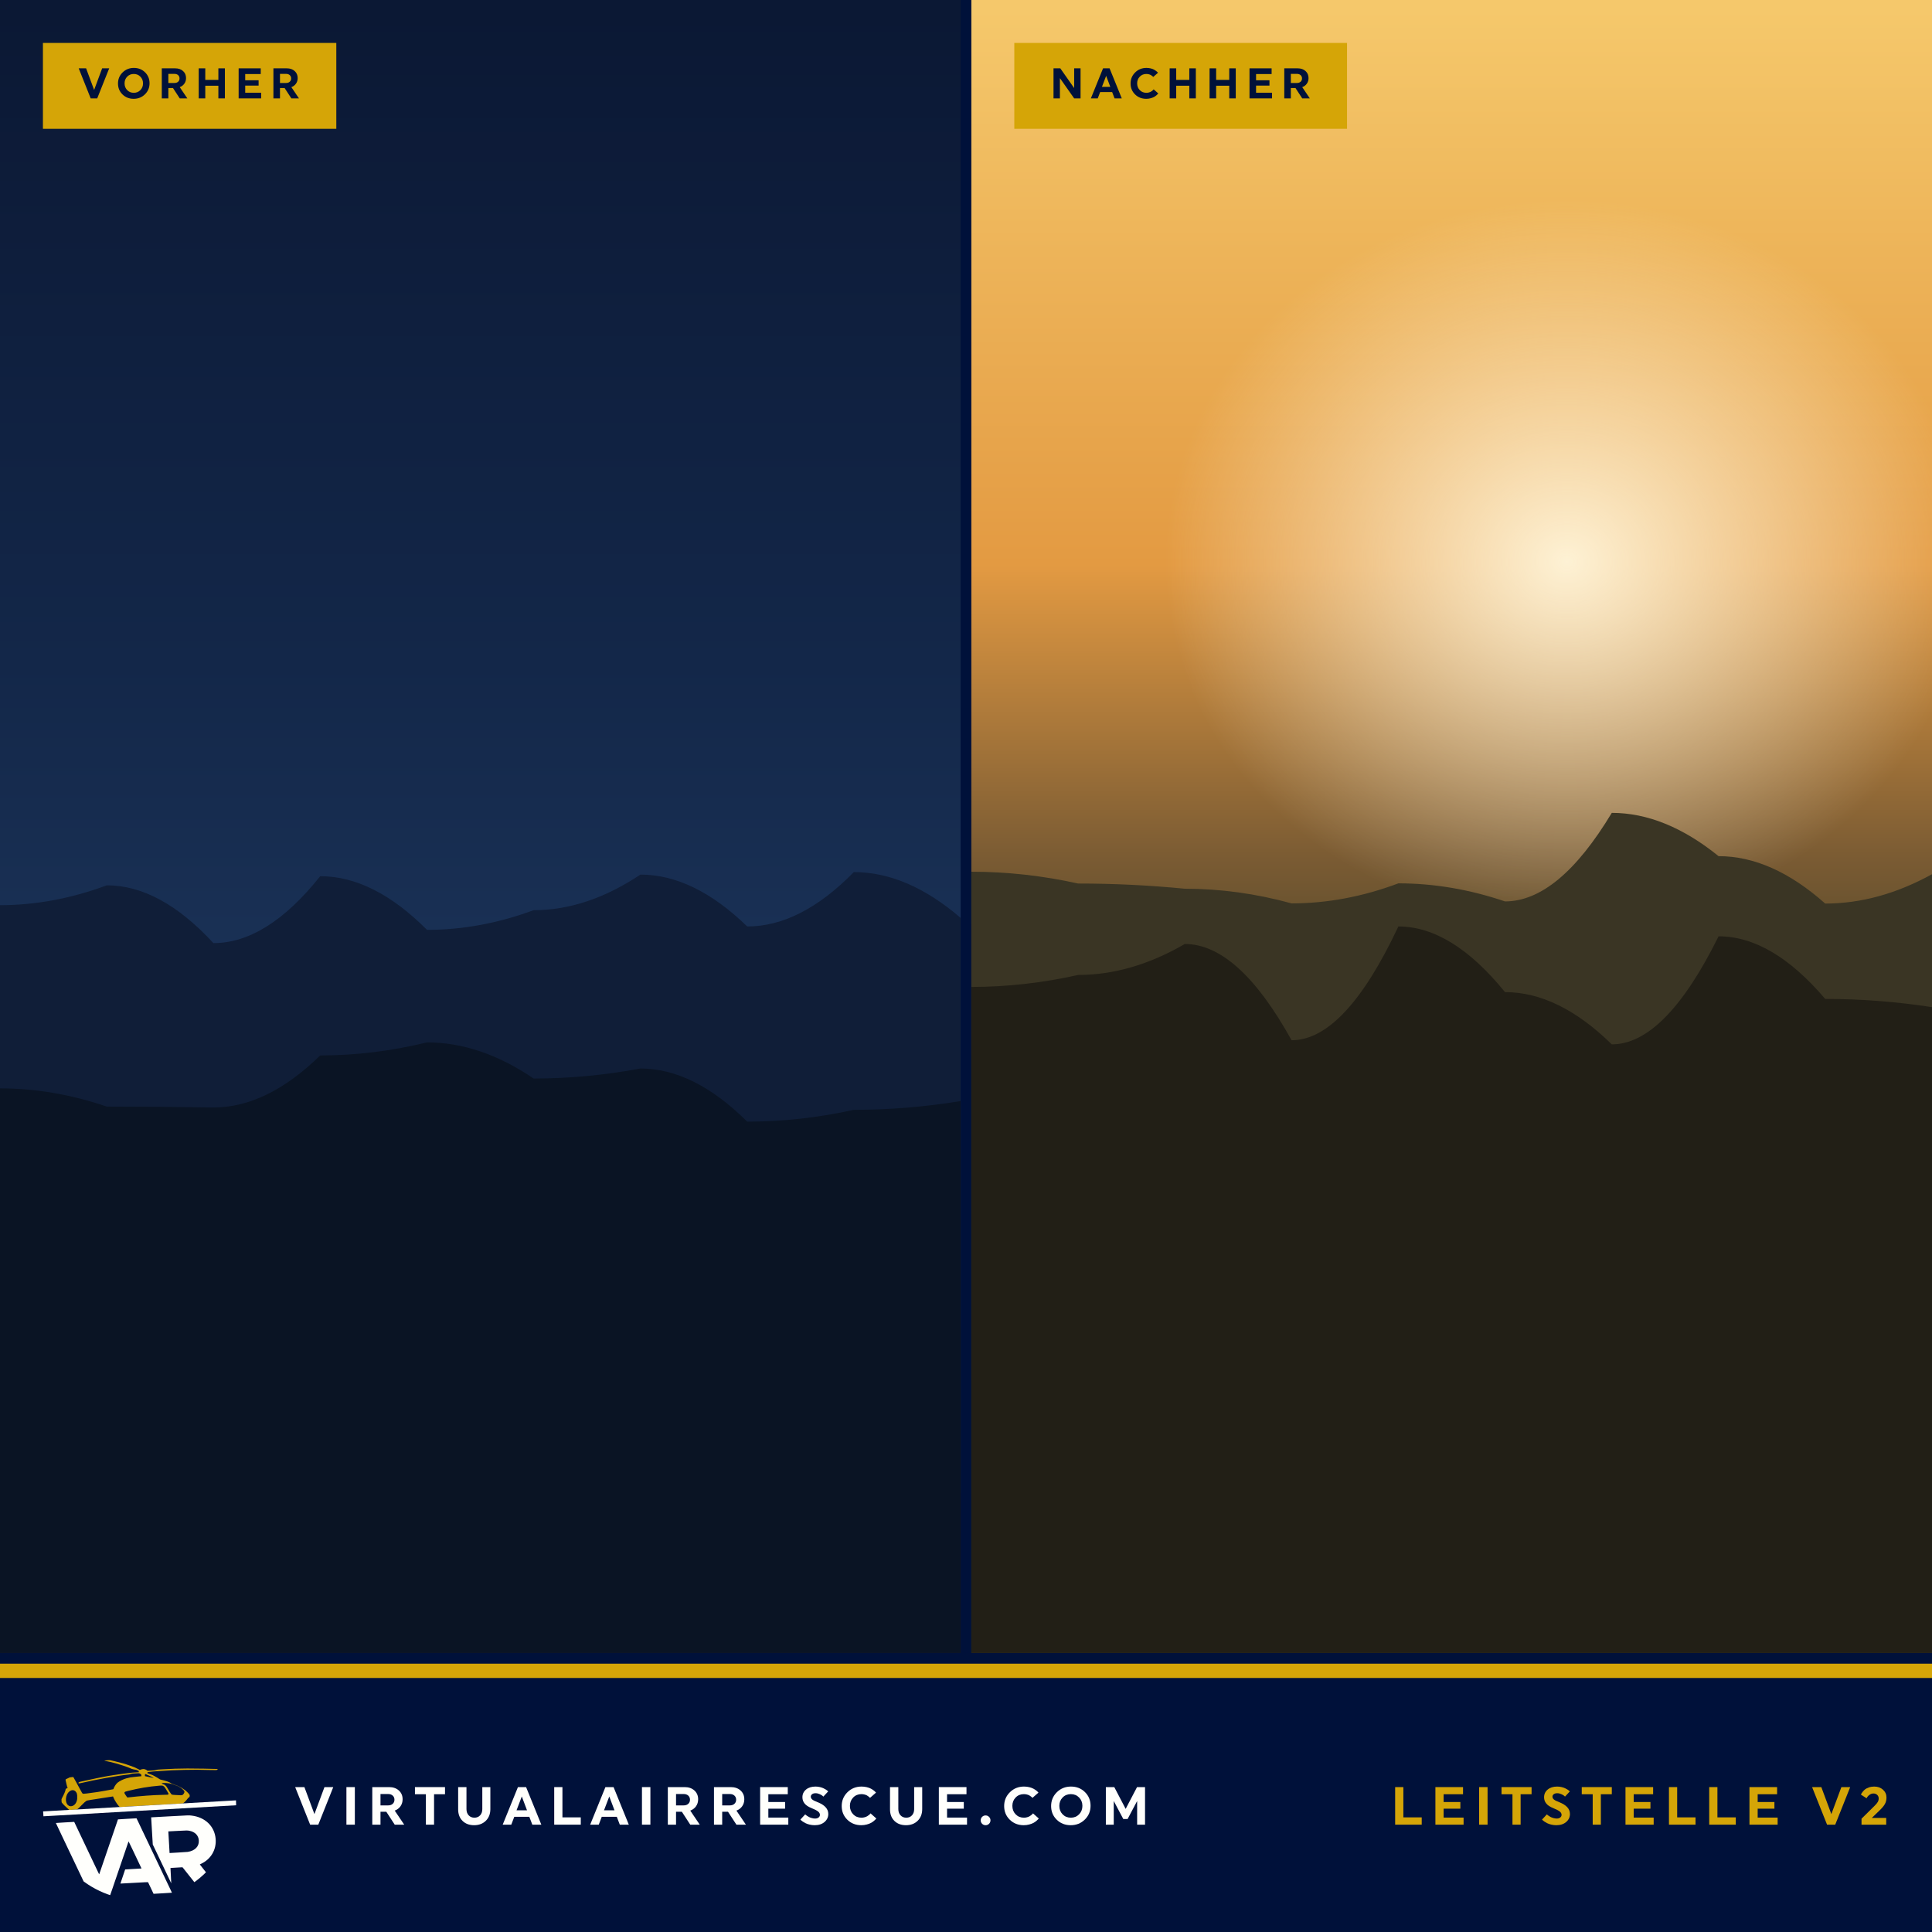
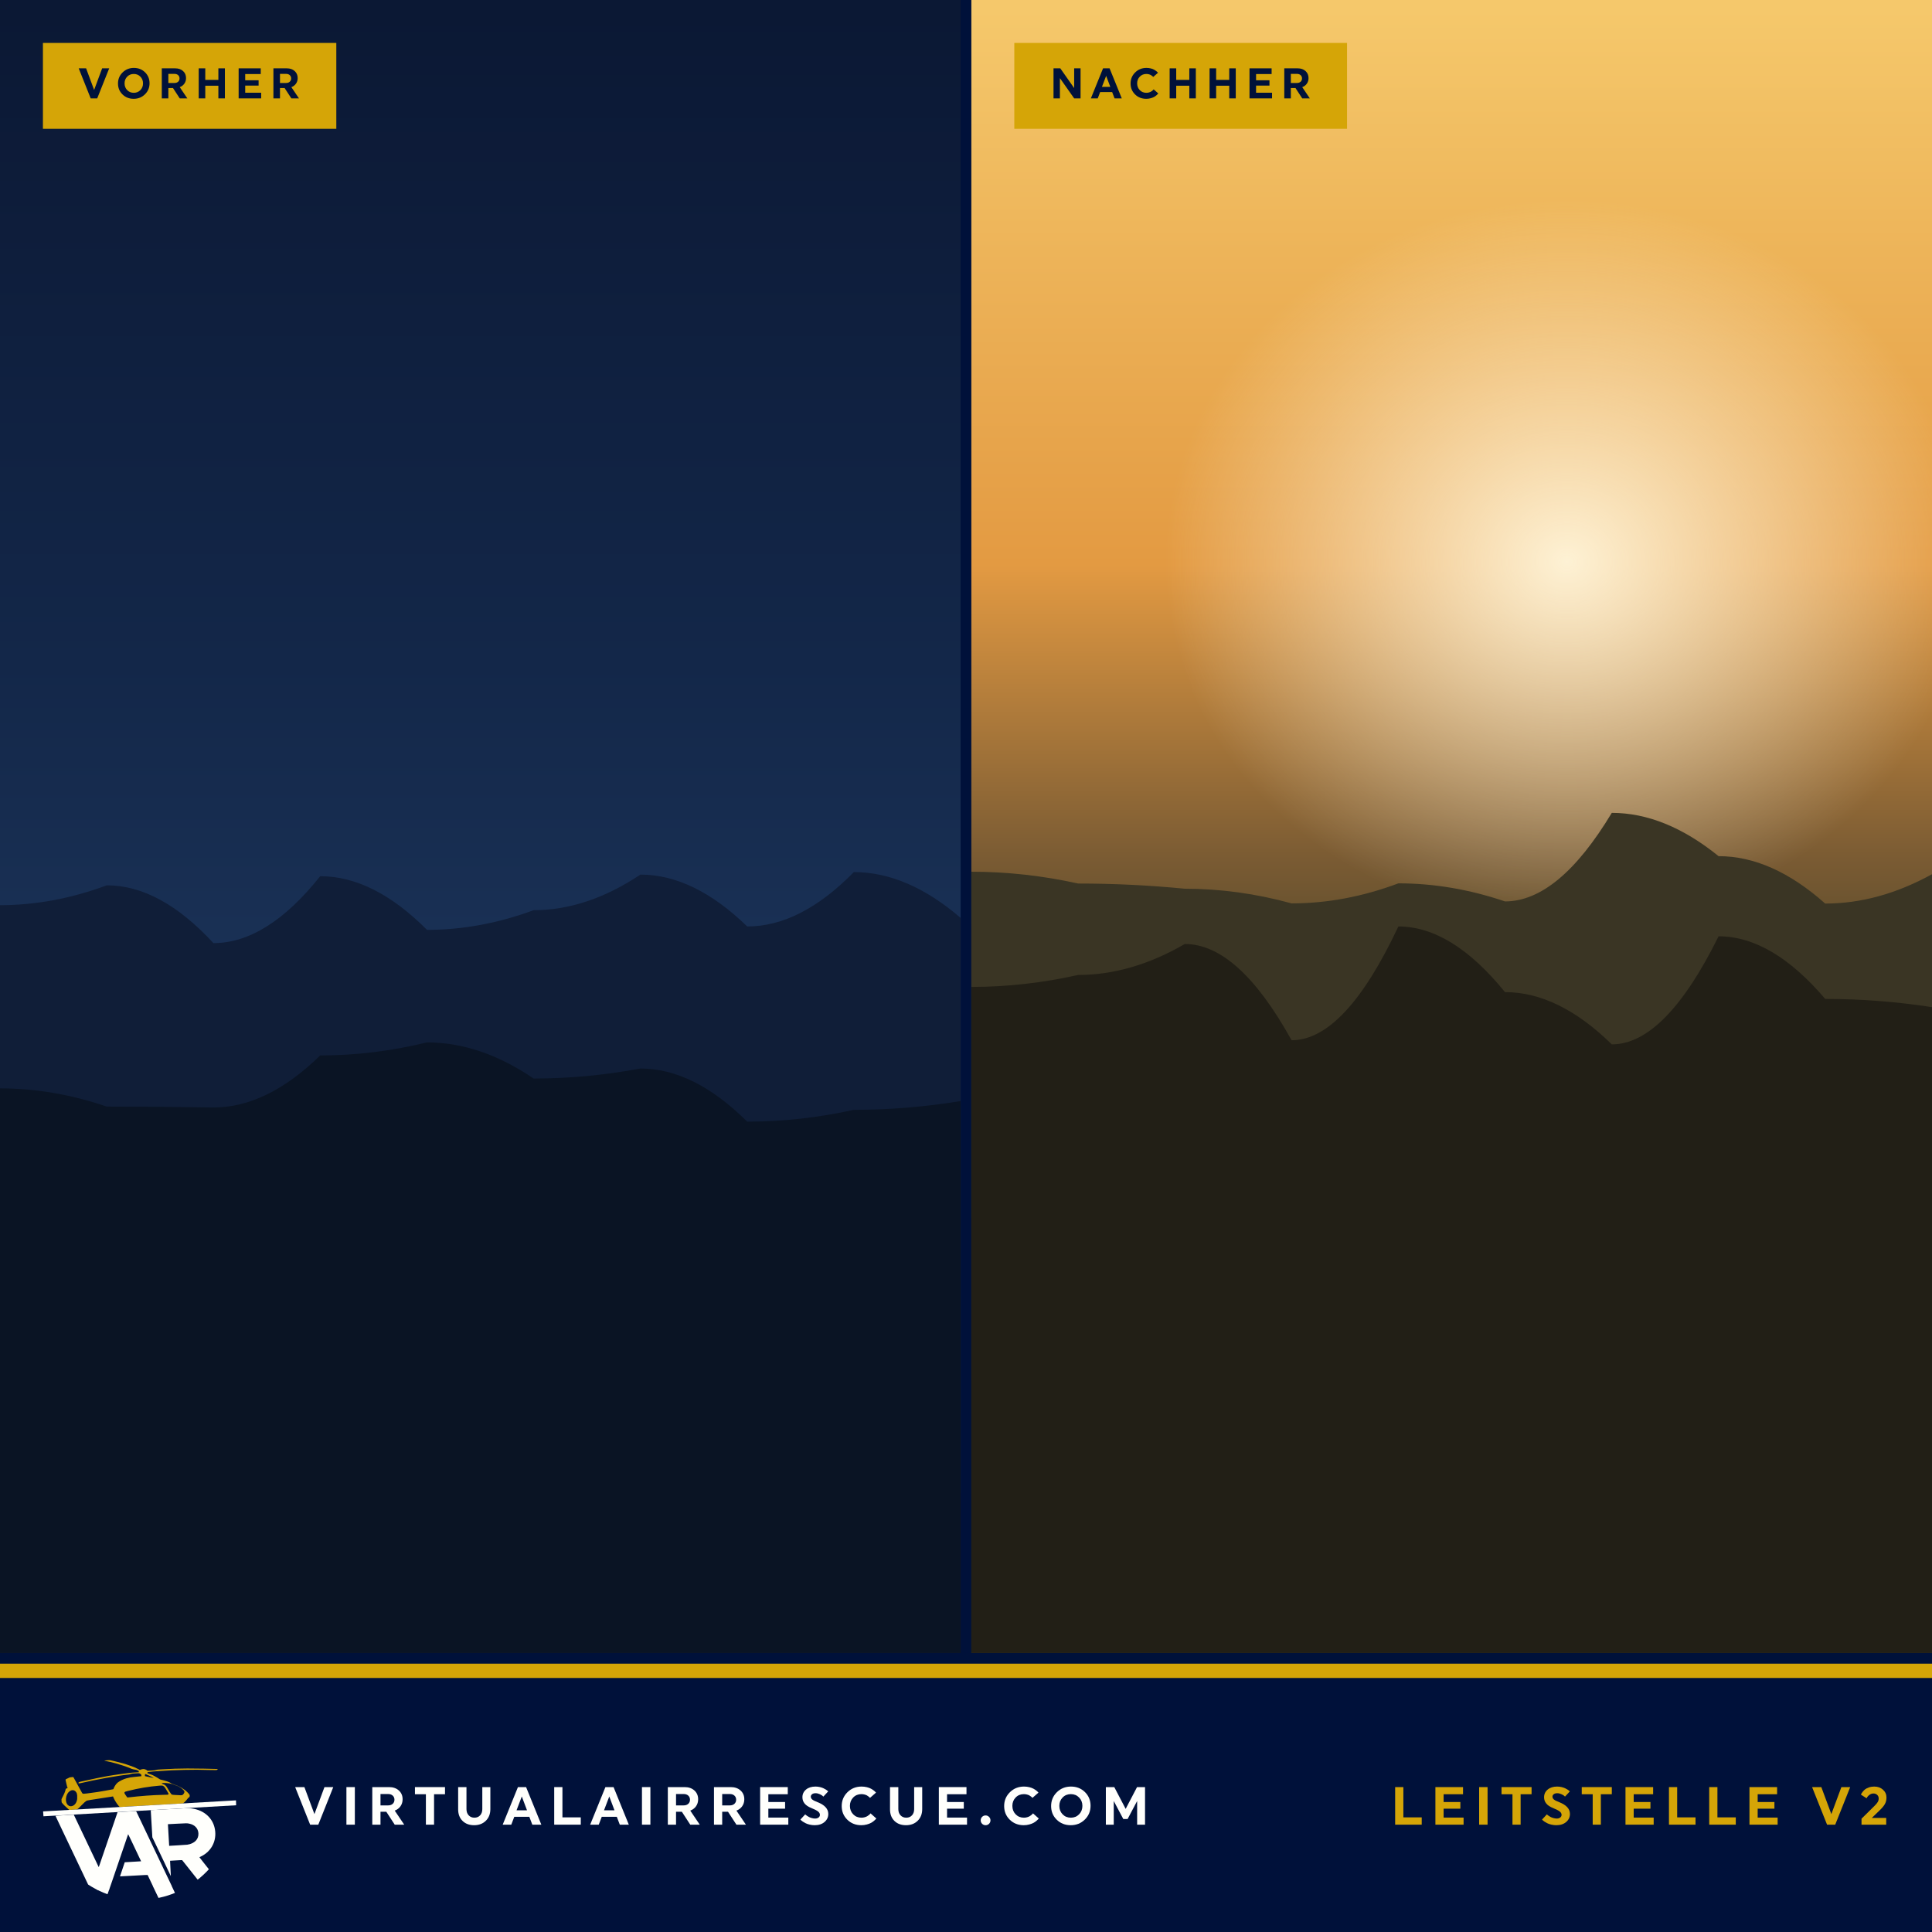
<svg xmlns="http://www.w3.org/2000/svg" viewBox="0 0 1080 1080" width="1080" height="1080">
  <rect width="1080" height="1080" fill="#00113A" />
  <defs>
    <clipPath id="cmp40">
      <rect x="0.0" y="0" width="537.0" height="924" />
    </clipPath>
  </defs>
  <g clip-path="url(#cmp40)">
    <g transform="translate(0.0,0)">
      <defs>
        <linearGradient id="sc41" x1="0" y1="0" x2="0" y2="1">
          <stop offset="0%" stop-color="#0B1834" />
          <stop offset="40%" stop-color="#132749" />
          <stop offset="62%" stop-color="#1B3358" />
          <stop offset="100%" stop-color="#0A1426" />
        </linearGradient>
      </defs>
      <rect width="537.0" height="924" fill="url(#sc41)" />
      <path d="M0,924 L0,506.0 Q29.8,506.0 59.7,494.9 Q89.5,494.9 119.3,527.2 Q149.2,527.2 179.0,489.8 Q208.8,489.8 238.7,519.8 Q268.5,519.8 298.3,508.8 Q328.2,508.8 358.0,488.9 Q387.8,488.9 417.7,517.9 Q447.5,517.9 477.3,487.5 Q507.2,487.5 537.0,513.1 L537.0,924 Z" fill="#101E38" />
      <path d="M0,924 L0,608.4 Q29.8,608.4 59.7,618.6 Q89.5,618.6 119.3,619.1 Q149.2,619.1 179.0,590.0 Q208.8,590.0 238.7,582.7 Q268.5,582.7 298.3,602.9 Q328.2,602.9 358.0,597.3 Q387.8,597.3 417.7,627.0 Q447.5,627.0 477.3,620.4 Q507.2,620.4 537.0,615.5 L537.0,924 Z" fill="#0A1424" />
    </g>
  </g>
  <rect x="24.0" y="24" width="164" height="48" fill="#D5A507" />
  <g fill="#00113A" transform="translate(44.0,55.0)">
    <path transform="translate(0.00,0) scale(0.024,-0.024)" d="M279.0 0.0 0.0 700.0H172.0L359.0 197.0L546.0 700.0H710.0L431.0 0.0Z" />
    <path transform="translate(20.88,0) scale(0.024,-0.024)" d="M413.0 130.0Q505.0 130.0 566.5 193.0Q628.0 256.0 628.0 350.0Q628.0 443.0 566.5 506.0Q505.0 569.0 413.0 569.0Q320.0 569.0 259.0 506.0Q198.0 443.0 198.0 350.0Q198.0 256.0 259.0 193.0Q320.0 130.0 413.0 130.0ZM152.0 604.5Q259.0 710.0 415.0 710.0Q571.0 710.0 675.5 607.0Q780.0 504.0 780.0 352.0Q780.0 200.0 673.0 95.0Q566.0 -10.0 410.0 -10.0Q254.0 -10.0 149.5 92.5Q45.0 195.0 45.0 347.0Q45.0 499.0 152.0 604.5Z" />
    <path transform="translate(44.52,0) scale(0.024,-0.024)" d="M374.0 571.0H233.0V359.0H374.0Q429.0 359.0 461.0 388.5Q493.0 418.0 493.0 465.0Q493.0 512.0 461.0 541.5Q429.0 571.0 374.0 571.0ZM80.0 0.0V700.0H393.0Q505.0 700.0 575.0 637.0Q645.0 574.0 645.0 473.0Q645.0 399.0 605.5 343.0Q566.0 287.0 498.0 262.0L675.0 0.0H498.0L341.0 241.0H233.0V0.0Z" />
    <path transform="translate(65.16,0) scale(0.024,-0.024)" d="M538.0 0.0V295.0H233.0V0.0H80.0V700.0H233.0V431.0H538.0V700.0H690.0V0.0Z" />
    <path transform="translate(87.48,0) scale(0.024,-0.024)" d="M605.0 0.0H80.0V700.0H595.0V567.0H233.0V422.0H545.0V298.0H233.0V132.0H605.0Z" />
    <path transform="translate(106.92,0) scale(0.024,-0.024)" d="M374.0 571.0H233.0V359.0H374.0Q429.0 359.0 461.0 388.5Q493.0 418.0 493.0 465.0Q493.0 512.0 461.0 541.5Q429.0 571.0 374.0 571.0ZM80.0 0.0V700.0H393.0Q505.0 700.0 575.0 637.0Q645.0 574.0 645.0 473.0Q645.0 399.0 605.5 343.0Q566.0 287.0 498.0 262.0L675.0 0.0H498.0L341.0 241.0H233.0V0.0Z" />
  </g>
  <defs>
    <clipPath id="cmp42">
      <rect x="543.0" y="0" width="537.0" height="924" />
    </clipPath>
  </defs>
  <g clip-path="url(#cmp42)">
    <g transform="translate(543.0,0)">
      <defs>
        <linearGradient id="sc43" x1="0" y1="0" x2="0" y2="1">
          <stop offset="0%" stop-color="#F5C86B" />
          <stop offset="34%" stop-color="#E39A42" />
          <stop offset="52%" stop-color="#7A5B33" />
          <stop offset="70%" stop-color="#22301F" />
          <stop offset="100%" stop-color="#141D14" />
        </linearGradient>
        <radialGradient id="sc43s">
          <stop offset="0%" stop-color="#FFF6DC" stop-opacity=".95" />
          <stop offset="100%" stop-color="#FFF6DC" stop-opacity="0" />
        </radialGradient>
      </defs>
      <rect width="537.0" height="924" fill="url(#sc43)" />
      <ellipse cx="333" cy="314" rx="226" ry="203" fill="url(#sc43s)" />
      <path d="M0,924 L0,487.3 Q29.8,487.3 59.7,493.9 Q89.5,493.9 119.3,496.8 Q149.2,496.8 179.0,505.0 Q208.8,505.0 238.7,493.8 Q268.5,493.8 298.3,503.9 Q328.2,503.9 358.0,454.4 Q387.8,454.4 417.7,478.6 Q447.5,478.6 477.3,505.1 Q507.2,505.1 537.0,488.7 L537.0,924 Z" fill="#3A3524" />
      <path d="M0,924 L0,551.7 Q29.8,551.7 59.7,545.0 Q89.5,545.0 119.3,527.7 Q149.2,527.7 179.0,581.5 Q208.8,581.5 238.7,517.9 Q268.5,517.9 298.3,554.6 Q328.2,554.6 358.0,583.8 Q387.8,583.8 417.7,523.4 Q447.5,523.4 477.3,558.4 Q507.2,558.4 537.0,563.0 L537.0,924 Z" fill="#221F16" />
    </g>
  </g>
  <rect x="567.0" y="24" width="186" height="48" fill="#D5A507" />
  <g fill="#00113A" transform="translate(587.0,55.0)">
    <path transform="translate(0.00,0) scale(0.024,-0.024)" d="M561.0 0.0 229.0 472.0V0.0H80.0V700.0H238.0L561.0 240.0V700.0H710.0V0.0Z" />
    <path transform="translate(22.80,0) scale(0.024,-0.024)" d="M356.0 525.0 258.0 268.0H453.0ZM436.0 700.0 720.0 0.0H552.0L496.0 147.0H216.0L160.0 0.0H0.0L284.0 700.0Z" />
    <path transform="translate(43.92,0) scale(0.024,-0.024)" d="M415.0 710.0Q467.0 710.0 513.5 698.5Q560.0 687.0 590.0 670.5Q620.0 654.0 642.0 637.0Q664.0 620.0 674.0 608.0L684.0 597.0L572.0 499.0Q570.0 502.0 566.0 506.5Q562.0 511.0 547.0 523.0Q532.0 535.0 515.5 544.5Q499.0 554.0 471.0 561.5Q443.0 569.0 413.0 569.0Q320.0 569.0 259.0 506.0Q198.0 443.0 198.0 350.0Q198.0 256.0 259.0 193.0Q320.0 130.0 413.0 130.0Q445.0 130.0 474.0 138.5Q503.0 147.0 522.0 158.5Q541.0 170.0 555.0 182.0Q569.0 194.0 576.0 202.0L582.0 211.0L690.0 115.0Q686.0 110.0 679.0 101.5Q672.0 93.0 647.0 71.5Q622.0 50.0 592.0 33.5Q562.0 17.0 513.0 3.5Q464.0 -10.0 410.0 -10.0Q254.0 -10.0 149.5 92.5Q45.0 195.0 45.0 347.0Q45.0 499.0 152.0 604.5Q259.0 710.0 415.0 710.0Z" />
    <path transform="translate(64.92,0) scale(0.024,-0.024)" d="M538.0 0.0V295.0H233.0V0.0H80.0V700.0H233.0V431.0H538.0V700.0H690.0V0.0Z" />
    <path transform="translate(87.24,0) scale(0.024,-0.024)" d="M538.0 0.0V295.0H233.0V0.0H80.0V700.0H233.0V431.0H538.0V700.0H690.0V0.0Z" />
    <path transform="translate(109.56,0) scale(0.024,-0.024)" d="M605.0 0.0H80.0V700.0H595.0V567.0H233.0V422.0H545.0V298.0H233.0V132.0H605.0Z" />
    <path transform="translate(129.00,0) scale(0.024,-0.024)" d="M374.0 571.0H233.0V359.0H374.0Q429.0 359.0 461.0 388.5Q493.0 418.0 493.0 465.0Q493.0 512.0 461.0 541.5Q429.0 571.0 374.0 571.0ZM80.0 0.0V700.0H393.0Q505.0 700.0 575.0 637.0Q645.0 574.0 645.0 473.0Q645.0 399.0 605.5 343.0Q566.0 287.0 498.0 262.0L675.0 0.0H498.0L341.0 241.0H233.0V0.0Z" />
  </g>
  <rect x="0" y="930" width="1080" height="150" fill="#00113A" />
  <rect x="0" y="930" width="1080" height="8" fill="#D5A507" />
  <g transform="translate(24,955.5) scale(0.21094)">
    <defs>
      <clipPath id="n1b44">
        <circle cx="256" cy="256" r="256" />
      </clipPath>
    </defs>
    <g clip-path="url(#n1b44)">
      <circle cx="256" cy="256" r="256" fill="#00113A" />
      <g fill="#D5A507" transform="translate(49.00,134.89) scale(0.414)">
        <path d="M35.7 305.27C27.86 297.99 20 290.67 18.23 289.02C12.94 284.07 7.26 277.76 2.59 271.63C1.3 269.94 1.3 269.94 0.67 259.67C0.04 249.4 0.04 249.4 3.21 243.43C17.85 215.93 25.31 198.26 26.9 187.33C27.45 183.58 26.65 184.36 34.25 180.13C39.92 176.97 39.91 176.98 39.91 175.49C39.91 173.85 39.02 172.61 37.83 172.6C37.11 172.6 37.81 175.22 31.69 149.81C26.64 128.87 26.11 126.2 26.67 124.15C27.12 122.49 32.62 119.37 41.13 115.95C46.53 113.78 47.49 113.3 48.58 112.26C50.67 110.26 58.97 108.69 71.24 107.99C77.19 107.64 74.98 104.81 89.29 131.15C96.15 143.79 105.73 161.29 110.57 170.04C115.41 178.79 120.75 188.62 122.44 191.88C129.48 205.52 134.23 213.21 136.29 214.34C139.72 216.22 170.18 212.83 229.23 204.01C250.02 200.91 306.75 190.88 330.23 186.17C332.66 185.68 332.66 185.68 333.54 183.12C338.5 168.63 350.1 151.3 360.17 143.32C372.8 133.3 397.13 121.34 414.41 116.63C435.84 110.79 444.66 109.17 464.81 107.34C479.81 105.98 511.76 102.62 512.05 102.38C512.08 102.36 511.65 99.49 511.1 96.01C510.1 89.68 510.1 89.68 506.87 88.58C502.65 87.13 501 86.26 499.45 84.67C498.18 83.37 498.18 83.37 487.88 83.75C459.05 84.82 451.08 85.73 441.9 89.01C435.4 91.33 435.45 91.31 428.8 91.97C362.81 98.45 214.12 125.11 126.21 146.21C111.13 149.83 109.91 149.82 109.35 146.09C108.62 141.18 110.96 140.04 130.7 135.68C199.78 120.43 262.82 107.4 294.63 101.81C336.98 94.36 431.41 81.22 452.54 79.84C455.13 79.67 462.05 79.18 467.91 78.75C473.77 78.33 480.74 77.91 483.41 77.82C496.02 77.41 495.76 77.44 495.55 76.49C495.44 76.03 495.28 74.08 495.18 72.17C495.01 68.69 495.01 68.69 493.75 68.38C493.06 68.2 491.24 67.34 489.71 66.47C482.4 62.32 482.87 62.48 475.05 61.23C461.69 59.09 454.17 57.41 449.82 55.59C448.42 55 444.91 53.47 442.02 52.19C431.61 47.57 418.28 42.66 392.8 34.08C364.87 24.67 339.59 17.5 311.76 11.09C299.95 8.37 299.99 8.38 290.21 6.6C279.38 4.63 274.04 3.36 274.55 2.87C275.14 2.3 289.73 0.65 297.88 0.23C311.16 -0.46 311.55 -0.4 341.15 6.74C389.7 18.46 402.15 22.04 437.97 34.58C462.99 43.33 472.02 47.05 486.52 54.55C489.7 56.2 494.13 58.47 496.36 59.59C498.58 60.72 500.74 61.86 501.14 62.13C501.87 62.62 501.89 62.62 504.82 61.38C519.4 55.23 529.43 55.03 540.79 60.69C546.35 63.46 548.17 64.78 548.98 66.6C549.58 67.97 555.31 67.94 575.92 66.45C598.39 64.83 598.39 64.83 607.34 62.29C614.29 60.32 614.14 60.33 639.56 58.79C703.41 54.93 756.26 53.13 806.36 53.13C858.12 53.13 977.54 55.09 996.82 56.26C1000.43 56.48 1001.17 58.14 998.71 60.49C995.29 63.76 991.43 63.94 948.73 62.85C873.08 60.91 856.08 60.83 788.97 62.17C722.22 63.5 694.67 64.8 620.01 70.11C613.86 70.55 607 70.98 604.77 71.07C591.89 71.59 573.5 73.35 567.47 74.64C561.97 75.82 561.32 75.9 556.36 76.04C551.11 76.19 551.11 76.19 550.94 78.75C550.84 80.16 550.57 81.77 550.34 82.33C550.01 83.11 549.99 83.38 550.24 83.47C550.42 83.53 553.42 84.55 556.9 85.72C560.39 86.9 566.25 88.96 569.93 90.32C573.61 91.67 576.74 92.77 576.89 92.77C580.14 92.77 614.7 111.79 625.81 119.69C630.93 123.34 630.93 123.34 636.87 124.75C672.02 133.12 689.95 139.38 701.29 147.24C705.18 149.93 705.18 149.93 720.24 155.31C752.95 166.98 765.35 173.35 790.99 191.66C799.5 197.73 816.67 214.97 819.64 220.42C823.42 227.36 820.75 237.21 814.42 239.63C811.9 240.59 812.26 240.2 804.25 250.61C795.46 262.02 780.6 276.24 776.87 276.82C775.66 277 373.53 299.94 373.25 299.84C371.87 299.33 359.32 284.34 355.46 278.59C344.66 262.51 338.75 252.16 334.39 241.69C332.21 236.45 330.36 232.1 330.28 232.02C329.97 231.71 213.68 249.73 187.97 254.08C164.08 258.12 163.13 258.35 158.5 261.43C151.54 266.06 146.73 270.44 129.11 288.18C98.73 318.77 105.03 315.29 77.25 316.85C63.91 317.61 52.31 318.29 51.48 318.37C49.96 318.52 49.96 318.52 35.7 305.27ZM65.16 294.35C83.73 291.12 97.51 273.39 100.91 248.38C101.38 244.97 101.37 230.17 100.9 226C99.56 213.99 98.8 211.61 94.02 204.55C76.64 178.83 40.43 194.92 31.18 232.47C22.2 268.91 38.7 298.96 65.16 294.35ZM426.51 238.42C508.82 228.76 585.47 223.14 652.64 221.81C692.24 221.03 690.56 222.48 677.71 200.11C656.08 162.43 653.86 160.82 626.75 163.14C557.73 169.02 495.94 179.34 427.86 196.36C408.78 201.13 406.7 201.91 404.56 205.13C401.84 209.25 402.31 210.47 412.79 226.27C421.54 239.45 421.09 239.05 426.51 238.42ZM771.34 224.12C780.47 221.3 789.76 206.88 786.96 199.86C783.31 190.7 764.16 174.62 748.38 167.48C741.64 164.43 718.63 155.97 707.64 152.51C687.74 146.23 651.12 143.59 643.34 147.88C640.63 149.37 642.43 150.74 649.96 152.91C662.3 156.47 670.56 163.87 679.03 178.98C687.23 193.6 699.29 212.89 702.16 215.99C707.1 221.32 707.66 221.47 727.59 222.62C764.71 224.76 768.81 224.9 771.34 224.12ZM591.15 114.24C591.15 114.08 588 112.11 584.82 110.28C578.3 106.55 556.35 96.34 545.07 91.8C543.08 91 540.82 89.97 540.03 89.52C537.82 88.26 535.19 88.74 534.96 90.44C534.72 92.22 534.14 101.92 534.27 102.04C534.33 102.09 541.55 103.67 550.3 105.55C559.05 107.43 571.61 110.17 578.21 111.63C589.8 114.19 591.15 114.47 591.15 114.24Z" fill-rule="evenodd" />
      </g>
      <g transform="translate(256,256) rotate(-3.275)">
        <rect x="-614.4" y="0" width="1228.8" height="13" fill="#FFFFFC" />
      </g>
      <g transform="rotate(-3.275 256 256)">
        <defs>
          <clipPath id="wc1b44">
            <circle cx="256" cy="256" r="249.00" />
          </clipPath>
        </defs>
        <g clip-path="url(#wc1b44)">
-           <g fill="#FFFFFC" transform="translate(32.03,288.10) scale(0.42394)">
+           <g fill="#FFFFFC" transform="translate(32.03,269.00) scale(0.42394)">
            <path d="M195.1 478.09C193.93 477.63 193.3 476.14 173.69 427.85C169.31 417.07 161.96 399.04 157.36 387.77C144.85 357.16 130.53 321.99 124.7 307.6C121.86 300.58 116.25 286.82 112.24 277.02C99.77 246.52 89.4 221.12 84.01 207.84C76.29 188.85 63.1 156.48 36.82 92.04C5.35 14.87 0 1.67 0 1.08C0 0.81 25.85 0.66 57.45 0.74L114.9 0.89L119.73 12.77C122.38 19.3 128.74 34.93 133.87 47.51C145.14 75.16 159.52 110.48 170.14 136.58C174.45 147.19 182.06 165.9 187.05 178.15C196.26 200.76 206.8 226.67 220.74 260.99C224.99 271.44 230.49 284.93 232.96 290.97C235.43 297.02 240.44 309.31 244.09 318.29C251.9 337.51 251.75 337.2 252.42 336.01C252.69 335.53 256.69 325.8 261.33 314.39C269.84 293.41 277.55 274.47 295.12 231.29C300.44 218.23 308.05 199.52 312.04 189.73C318.74 173.26 325.93 155.59 346.48 105.11C350.8 94.49 358.42 75.79 363.41 63.54C368.4 51.29 376.16 32.19 380.66 21.08L388.83 0.89L446.64 0.59C478.44 0.43 504.66 0.45 504.91 0.64C505.16 0.82 508.67 9.11 512.7 19.04C516.73 28.98 524.11 47.13 529.11 59.38C541.84 90.6 555.55 124.24 565.9 149.64C570.75 161.56 578.1 179.6 582.23 189.73C586.36 199.85 593.99 218.56 599.17 231.29C604.36 244.03 612.91 265.01 618.18 277.91C633.59 315.68 644.01 341.24 650.83 358.08C654.35 366.73 659.95 380.49 663.29 388.66C666.63 396.82 673.22 412.99 677.95 424.58C682.68 436.18 689.46 452.8 693.03 461.52C696.6 470.24 699.52 477.52 699.52 477.7C699.52 477.88 673.66 478.03 642.04 478.03L584.56 478.03L581.68 471.05C577.2 460.19 560.23 418.53 557.18 410.93C555.68 407.17 554.19 403.76 553.87 403.36C553.42 402.77 535.39 402.61 467.27 402.61C419.95 402.61 381.24 402.46 381.24 402.26C381.24 402.07 384.56 393.72 388.61 383.71C396.8 363.5 408.21 335.11 412.82 323.49L415.81 315.92L467.08 315.77L518.34 315.62L513.87 304.63C511.41 298.59 505.44 283.89 500.59 271.97C495.75 260.05 487.88 240.68 483.1 228.92C478.32 217.16 470.83 198.72 466.45 187.95C450.59 148.87 447.82 142.25 447.34 142.09C447.07 142 445.2 146.13 443.18 151.28C441.16 156.42 434.67 172.52 428.75 187.05C422.83 201.59 414.81 221.36 410.93 231C407.04 240.63 399.56 259.07 394.3 271.97C376.24 316.27 366.82 339.41 358.64 359.56C345.14 392.83 338.8 408.42 330.37 429.04C311.03 476.38 310.36 477.95 309.1 478.28C307.23 478.79 196.4 478.6 195.1 478.09ZM881.95 474.91C879.81 472 876.03 466.65 856.48 438.84C852.23 432.79 840.49 416.09 830.38 401.72C820.26 387.35 807.21 368.78 801.36 360.45C784.84 336.91 776.14 324.62 775.21 323.48C774.4 322.5 772.01 322.45 736.79 322.59L699.23 322.74L698.93 370.83L698.63 418.92L690.21 398.15C685.57 386.72 677.74 367.49 672.81 355.4C667.87 343.32 660.52 325.28 656.47 315.32C652.42 305.36 644.8 286.65 639.54 273.75C634.28 260.85 625.94 240.41 621.01 228.33C616.08 216.24 608.68 198.2 604.57 188.24L597.09 170.13L596.94 85.03L596.79 -0.07L711.55 0.16C835.48 0.41 832.04 0.32 850.36 3.58C934.1 18.49 989.12 78.21 991.5 156.77C993.56 225.09 954.38 283.51 889.7 308.51C886.35 309.81 883.62 311.05 883.61 311.28C883.61 311.67 888.25 318.33 910.61 350.06C915.44 356.92 922.68 367.21 926.69 372.92C930.71 378.64 938.14 389.19 943.21 396.38C948.28 403.56 955.61 413.98 959.5 419.54C963.39 425.09 972.96 438.72 980.78 449.82C999.57 476.5 1000 477.12 1000 477.61C1000 477.84 973.95 478.03 942.12 478.03C884.24 478.03 884.24 478.03 881.95 474.91ZM812.44 228.62C858.16 224.16 885.99 198.77 885.99 161.52C885.99 130.34 865.44 106.28 831.53 97.74C817.42 94.19 818.24 94.23 756.09 93.98L698.93 93.75L698.93 161.48L698.93 229.22L752.61 229.22C784.27 229.22 808.81 228.97 812.44 228.62Z" fill-rule="evenodd" />
+             <path d="M192.83 474.62 L311.60 474.62 L252.04 614.97 L252.04 614.97 ZM582.75 474.62 L697.88 474.62 L780.63 678.62 L666.26 678.62 ZM887.32 474.62 L997.18 474.62 L1138.70 678.62 L1067.96 678.62 Z" />
          </g>
        </g>
      </g>
    </g>
  </g>
  <g fill="#FFFFFC" transform="translate(165.0,1020.0)">
    <path transform="translate(0.00,0) scale(0.03,-0.03)" d="M279.0 0.0 0.0 700.0H172.0L359.0 197.0L546.0 700.0H710.0L431.0 0.0Z" />
    <path transform="translate(26.10,0) scale(0.03,-0.03)" d="M85.0 0.0V700.0H242.0V0.0Z" />
    <path transform="translate(40.71,0) scale(0.03,-0.03)" d="M374.0 571.0H233.0V359.0H374.0Q429.0 359.0 461.0 388.5Q493.0 418.0 493.0 465.0Q493.0 512.0 461.0 541.5Q429.0 571.0 374.0 571.0ZM80.0 0.0V700.0H393.0Q505.0 700.0 575.0 637.0Q645.0 574.0 645.0 473.0Q645.0 399.0 605.5 343.0Q566.0 287.0 498.0 262.0L675.0 0.0H498.0L341.0 241.0H233.0V0.0Z" />
    <path transform="translate(66.51,0) scale(0.03,-0.03)" d="M575.0 567.0H371.0V0.0H219.0V567.0H15.0V700.0H575.0Z" />
    <path transform="translate(89.01,0) scale(0.03,-0.03)" d="M520.0 700.0H670.0V290.0Q670.0 156.0 586.0 73.0Q502.0 -10.0 368.0 -10.0Q233.0 -10.0 151.5 70.5Q70.0 151.0 70.0 285.0V700.0H225.0V290.0Q225.0 218.0 266.0 174.0Q307.0 130.0 373.0 130.0Q439.0 130.0 479.5 174.0Q520.0 218.0 520.0 290.0Z" />
    <path transform="translate(116.01,0) scale(0.03,-0.03)" d="M356.0 525.0 258.0 268.0H453.0ZM436.0 700.0 720.0 0.0H552.0L496.0 147.0H216.0L160.0 0.0H0.0L284.0 700.0Z" />
    <path transform="translate(142.41,0) scale(0.03,-0.03)" d="M575.0 0.0H80.0V700.0H233.0V136.0H575.0Z" />
    <path transform="translate(164.91,0) scale(0.03,-0.03)" d="M356.0 525.0 258.0 268.0H453.0ZM436.0 700.0 720.0 0.0H552.0L496.0 147.0H216.0L160.0 0.0H0.0L284.0 700.0Z" />
    <path transform="translate(191.31,0) scale(0.03,-0.03)" d="M85.0 0.0V700.0H242.0V0.0Z" />
    <path transform="translate(205.92,0) scale(0.03,-0.03)" d="M374.0 571.0H233.0V359.0H374.0Q429.0 359.0 461.0 388.5Q493.0 418.0 493.0 465.0Q493.0 512.0 461.0 541.5Q429.0 571.0 374.0 571.0ZM80.0 0.0V700.0H393.0Q505.0 700.0 575.0 637.0Q645.0 574.0 645.0 473.0Q645.0 399.0 605.5 343.0Q566.0 287.0 498.0 262.0L675.0 0.0H498.0L341.0 241.0H233.0V0.0Z" />
    <path transform="translate(231.72,0) scale(0.03,-0.03)" d="M374.0 571.0H233.0V359.0H374.0Q429.0 359.0 461.0 388.5Q493.0 418.0 493.0 465.0Q493.0 512.0 461.0 541.5Q429.0 571.0 374.0 571.0ZM80.0 0.0V700.0H393.0Q505.0 700.0 575.0 637.0Q645.0 574.0 645.0 473.0Q645.0 399.0 605.5 343.0Q566.0 287.0 498.0 262.0L675.0 0.0H498.0L341.0 241.0H233.0V0.0Z" />
    <path transform="translate(257.52,0) scale(0.03,-0.03)" d="M605.0 0.0H80.0V700.0H595.0V567.0H233.0V422.0H545.0V298.0H233.0V132.0H605.0Z" />
    <path transform="translate(281.82,0) scale(0.03,-0.03)" d="M340.0 419.0Q540.0 341.0 540.0 200.0Q540.0 110.0 470.0 50.0Q400.0 -10.0 287.0 -10.0Q238.0 -10.0 192.5 1.0Q147.0 12.0 117.0 27.0Q87.0 42.0 64.0 57.5Q41.0 73.0 30.0 84.0L20.0 95.0L110.0 192.0Q113.0 189.0 119.0 183.5Q125.0 178.0 144.0 164.5Q163.0 151.0 183.5 141.0Q204.0 131.0 234.5 122.5Q265.0 114.0 295.0 114.0Q334.0 114.0 359.0 133.5Q384.0 153.0 384.0 183.0Q384.0 218.0 350.0 245.5Q316.0 273.0 225.0 310.0Q58.0 375.0 58.0 511.0Q58.0 598.0 125.0 654.0Q192.0 710.0 301.0 710.0Q344.0 710.0 384.0 700.5Q424.0 691.0 450.5 678.0Q477.0 665.0 498.0 652.0Q519.0 639.0 528.0 630.0L538.0 620.0L448.0 523.0Q441.0 530.0 429.0 540.5Q417.0 551.0 379.5 568.5Q342.0 586.0 303.0 586.0Q261.0 586.0 237.5 567.0Q214.0 548.0 214.0 523.0Q214.0 492.0 240.5 469.5Q267.0 447.0 340.0 419.0Z" />
    <path transform="translate(304.17,0) scale(0.03,-0.03)" d="M415.0 710.0Q467.0 710.0 513.5 698.5Q560.0 687.0 590.0 670.5Q620.0 654.0 642.0 637.0Q664.0 620.0 674.0 608.0L684.0 597.0L572.0 499.0Q570.0 502.0 566.0 506.5Q562.0 511.0 547.0 523.0Q532.0 535.0 515.5 544.5Q499.0 554.0 471.0 561.5Q443.0 569.0 413.0 569.0Q320.0 569.0 259.0 506.0Q198.0 443.0 198.0 350.0Q198.0 256.0 259.0 193.0Q320.0 130.0 413.0 130.0Q445.0 130.0 474.0 138.5Q503.0 147.0 522.0 158.5Q541.0 170.0 555.0 182.0Q569.0 194.0 576.0 202.0L582.0 211.0L690.0 115.0Q686.0 110.0 679.0 101.5Q672.0 93.0 647.0 71.5Q622.0 50.0 592.0 33.5Q562.0 17.0 513.0 3.5Q464.0 -10.0 410.0 -10.0Q254.0 -10.0 149.5 92.5Q45.0 195.0 45.0 347.0Q45.0 499.0 152.0 604.5Q259.0 710.0 415.0 710.0Z" />
    <path transform="translate(330.42,0) scale(0.03,-0.03)" d="M520.0 700.0H670.0V290.0Q670.0 156.0 586.0 73.0Q502.0 -10.0 368.0 -10.0Q233.0 -10.0 151.5 70.5Q70.0 151.0 70.0 285.0V700.0H225.0V290.0Q225.0 218.0 266.0 174.0Q307.0 130.0 373.0 130.0Q439.0 130.0 479.5 174.0Q520.0 218.0 520.0 290.0Z" />
    <path transform="translate(357.42,0) scale(0.03,-0.03)" d="M605.0 0.0H80.0V700.0H595.0V567.0H233.0V422.0H545.0V298.0H233.0V132.0H605.0Z" />
    <path transform="translate(381.72,0) scale(0.03,-0.03)" d="M141.0 172.0Q178.0 172.0 205.0 145.0Q232.0 118.0 232.0 81.0Q232.0 43.0 205.5 16.5Q179.0 -10.0 141.0 -10.0Q103.0 -10.0 76.5 16.5Q50.0 43.0 50.0 81.0Q50.0 119.0 76.5 145.5Q103.0 172.0 141.0 172.0Z" />
    <path transform="translate(394.98,0) scale(0.03,-0.03)" d="M415.0 710.0Q467.0 710.0 513.5 698.5Q560.0 687.0 590.0 670.5Q620.0 654.0 642.0 637.0Q664.0 620.0 674.0 608.0L684.0 597.0L572.0 499.0Q570.0 502.0 566.0 506.5Q562.0 511.0 547.0 523.0Q532.0 535.0 515.5 544.5Q499.0 554.0 471.0 561.5Q443.0 569.0 413.0 569.0Q320.0 569.0 259.0 506.0Q198.0 443.0 198.0 350.0Q198.0 256.0 259.0 193.0Q320.0 130.0 413.0 130.0Q445.0 130.0 474.0 138.5Q503.0 147.0 522.0 158.5Q541.0 170.0 555.0 182.0Q569.0 194.0 576.0 202.0L582.0 211.0L690.0 115.0Q686.0 110.0 679.0 101.5Q672.0 93.0 647.0 71.5Q622.0 50.0 592.0 33.5Q562.0 17.0 513.0 3.5Q464.0 -10.0 410.0 -10.0Q254.0 -10.0 149.5 92.5Q45.0 195.0 45.0 347.0Q45.0 499.0 152.0 604.5Q259.0 710.0 415.0 710.0Z" />
    <path transform="translate(421.23,0) scale(0.03,-0.03)" d="M413.0 130.0Q505.0 130.0 566.5 193.0Q628.0 256.0 628.0 350.0Q628.0 443.0 566.5 506.0Q505.0 569.0 413.0 569.0Q320.0 569.0 259.0 506.0Q198.0 443.0 198.0 350.0Q198.0 256.0 259.0 193.0Q320.0 130.0 413.0 130.0ZM152.0 604.5Q259.0 710.0 415.0 710.0Q571.0 710.0 675.5 607.0Q780.0 504.0 780.0 352.0Q780.0 200.0 673.0 95.0Q566.0 -10.0 410.0 -10.0Q254.0 -10.0 149.5 92.5Q45.0 195.0 45.0 347.0Q45.0 499.0 152.0 604.5Z" />
    <path transform="translate(450.78,0) scale(0.03,-0.03)" d="M405.0 105.0 227.0 441.0V0.0H80.0V700.0H237.0L449.0 294.0L661.0 700.0H810.0V0.0H663.0V441.0L485.0 105.0Z" />
  </g>
  <g fill="#D5A507" transform="translate(777.5,1020.0)">
    <path transform="translate(0.00,0) scale(0.03,-0.03)" d="M575.0 0.0H80.0V700.0H233.0V136.0H575.0Z" />
    <path transform="translate(22.50,0) scale(0.03,-0.03)" d="M605.0 0.0H80.0V700.0H595.0V567.0H233.0V422.0H545.0V298.0H233.0V132.0H605.0Z" />
    <path transform="translate(46.80,0) scale(0.03,-0.03)" d="M85.0 0.0V700.0H242.0V0.0Z" />
    <path transform="translate(61.41,0) scale(0.03,-0.03)" d="M575.0 567.0H371.0V0.0H219.0V567.0H15.0V700.0H575.0Z" />
    <path transform="translate(83.91,0) scale(0.03,-0.03)" d="M340.0 419.0Q540.0 341.0 540.0 200.0Q540.0 110.0 470.0 50.0Q400.0 -10.0 287.0 -10.0Q238.0 -10.0 192.5 1.0Q147.0 12.0 117.0 27.0Q87.0 42.0 64.0 57.5Q41.0 73.0 30.0 84.0L20.0 95.0L110.0 192.0Q113.0 189.0 119.0 183.5Q125.0 178.0 144.0 164.5Q163.0 151.0 183.5 141.0Q204.0 131.0 234.5 122.5Q265.0 114.0 295.0 114.0Q334.0 114.0 359.0 133.5Q384.0 153.0 384.0 183.0Q384.0 218.0 350.0 245.5Q316.0 273.0 225.0 310.0Q58.0 375.0 58.0 511.0Q58.0 598.0 125.0 654.0Q192.0 710.0 301.0 710.0Q344.0 710.0 384.0 700.5Q424.0 691.0 450.5 678.0Q477.0 665.0 498.0 652.0Q519.0 639.0 528.0 630.0L538.0 620.0L448.0 523.0Q441.0 530.0 429.0 540.5Q417.0 551.0 379.5 568.5Q342.0 586.0 303.0 586.0Q261.0 586.0 237.5 567.0Q214.0 548.0 214.0 523.0Q214.0 492.0 240.5 469.5Q267.0 447.0 340.0 419.0Z" />
    <path transform="translate(106.26,0) scale(0.03,-0.03)" d="M575.0 567.0H371.0V0.0H219.0V567.0H15.0V700.0H575.0Z" />
    <path transform="translate(128.76,0) scale(0.03,-0.03)" d="M605.0 0.0H80.0V700.0H595.0V567.0H233.0V422.0H545.0V298.0H233.0V132.0H605.0Z" />
    <path transform="translate(153.06,0) scale(0.03,-0.03)" d="M575.0 0.0H80.0V700.0H233.0V136.0H575.0Z" />
    <path transform="translate(175.56,0) scale(0.03,-0.03)" d="M575.0 0.0H80.0V700.0H233.0V136.0H575.0Z" />
    <path transform="translate(198.06,0) scale(0.03,-0.03)" d="M605.0 0.0H80.0V700.0H595.0V567.0H233.0V422.0H545.0V298.0H233.0V132.0H605.0Z" />
    <path transform="translate(235.47,0) scale(0.03,-0.03)" d="M279.0 0.0 0.0 700.0H172.0L359.0 197.0L546.0 700.0H710.0L431.0 0.0Z" />
    <path transform="translate(261.57,0) scale(0.03,-0.03)" d="M51.0 111.0 293.0 350.0Q337.0 393.0 354.0 423.0Q371.0 453.0 371.0 489.0Q371.0 528.0 343.5 554.5Q316.0 581.0 273.0 581.0Q235.0 581.0 203.0 558.5Q171.0 536.0 158.0 514.0L145.0 492.0L40.0 560.0Q42.0 566.0 47.0 576.0Q52.0 586.0 72.0 612.0Q92.0 638.0 117.5 658.0Q143.0 678.0 188.5 694.0Q234.0 710.0 287.0 710.0Q386.0 710.0 451.0 651.5Q516.0 593.0 516.0 506.0Q516.0 438.0 487.0 385.5Q458.0 333.0 390.0 268.0L242.0 125.0H511.0V0.0H51.0Z" />
  </g>
</svg>
